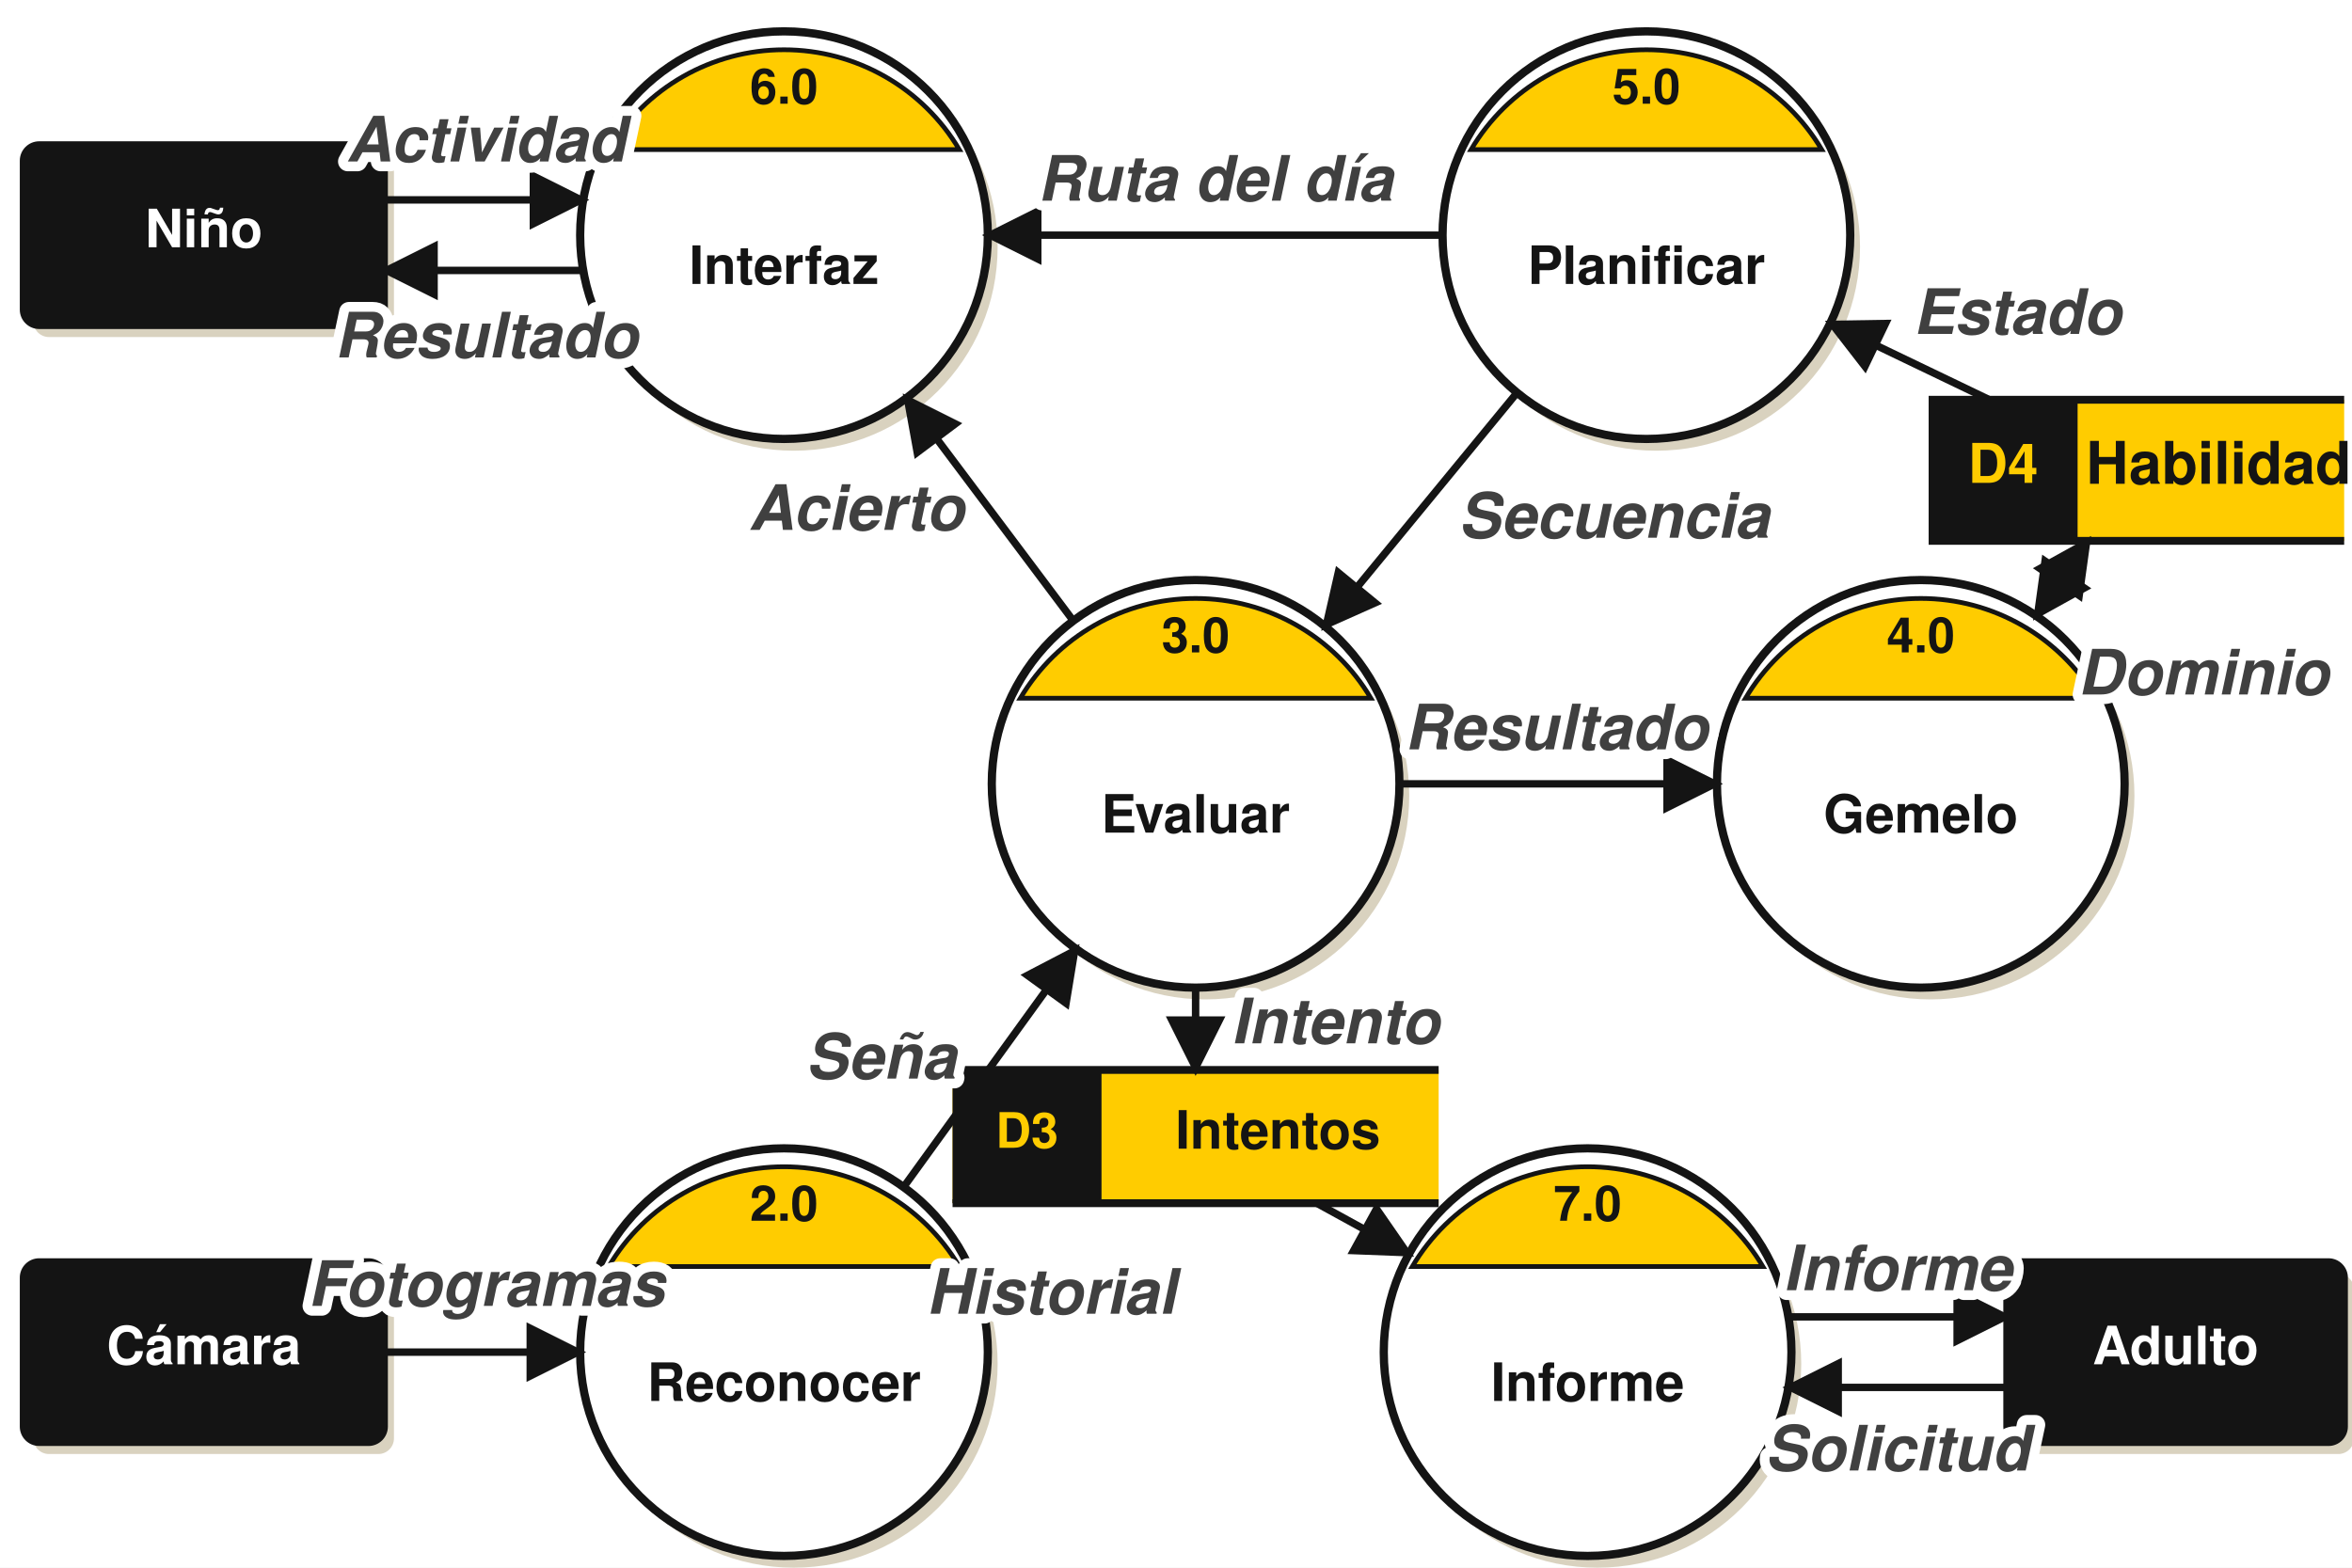
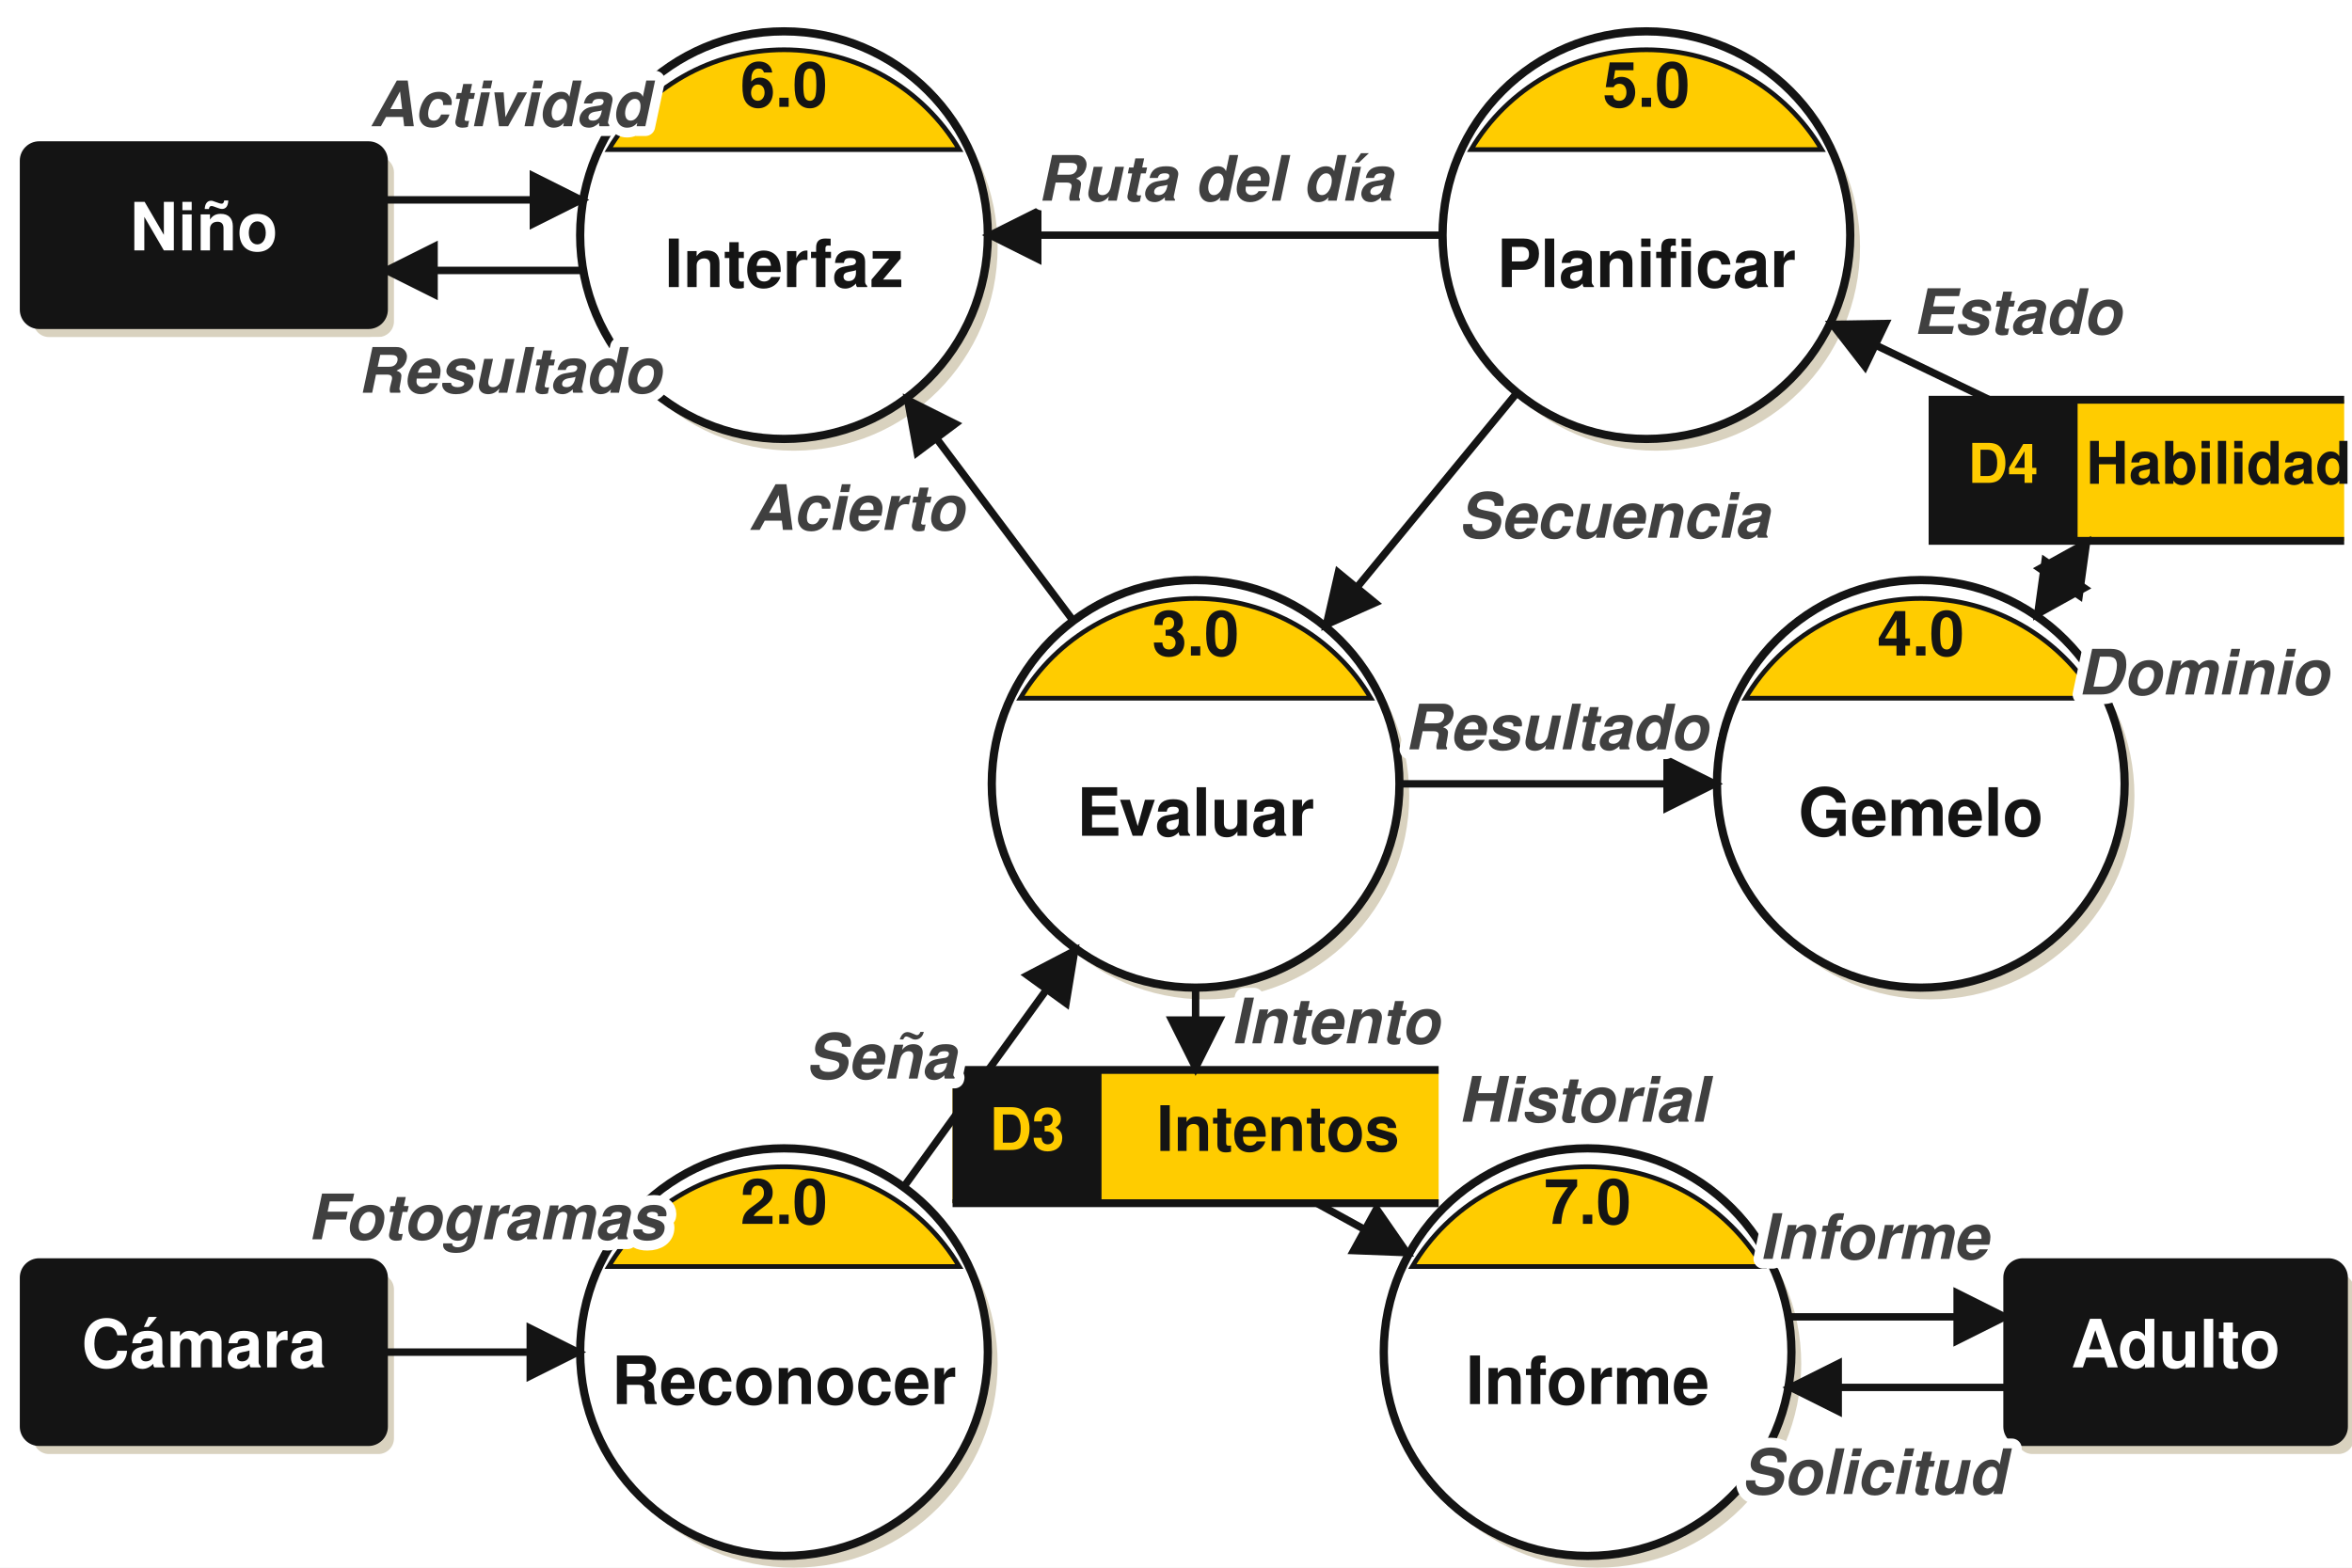
<svg xmlns="http://www.w3.org/2000/svg" viewBox="0 0 600 400" font-family="Helvetica, Arial, sans-serif" role="img" aria-label="DFD nivel 1 simplificado" width="600" height="400">
  <rect width="600" height="400" fill="#fff" />
  <defs>
    <marker id="arr" viewBox="0 0 10 10" refX="9" refY="5" markerWidth="8" markerHeight="8" orient="auto-start-reverse">
      <path d="M0,0 L10,5 L0,10 z" fill="#141414" />
    </marker>
    <marker id="arrO" viewBox="0 0 10 10" refX="9" refY="5" markerWidth="8" markerHeight="8" orient="auto-start-reverse">
      <path d="M0,0 L10,5 L0,10 z" fill="#fff" stroke="#141414" stroke-width="1.2" />
    </marker>
    <marker id="dot" viewBox="0 0 10 10" refX="5" refY="5" markerWidth="7" markerHeight="7">
      <circle cx="5" cy="5" r="3.6" fill="#fff" stroke="#141414" stroke-width="1.4" />
    </marker>
    <marker id="arrR" viewBox="0 0 10 10" refX="9" refY="5" markerWidth="8" markerHeight="8" orient="auto-start-reverse">
      <path d="M0,0 L10,5 L0,10 z" fill="#B3261E" />
    </marker>
  </defs>
  <rect x="8.5" y="40.0" width="92" height="46" rx="4" fill="#D9D2BF" stroke="none" stroke-width="1.4" />
  <rect x="6.0" y="37.0" width="92" height="46" rx="4" fill="#141414" stroke="#141414" stroke-width="1.9" />
-   <text x="52" y="60.0" font-size="13.5" text-anchor="middle" dominant-baseline="central" font-weight="700" fill="#fff">Niño</text>
+   <text x="52" y="60.0" font-size="17" text-anchor="middle" dominant-baseline="central" font-weight="700" fill="#fff">Niño</text>
  <rect x="8.5" y="325.0" width="92" height="46" rx="4" fill="#D9D2BF" stroke="none" stroke-width="1.4" />
  <rect x="6.0" y="322.0" width="92" height="46" rx="4" fill="#141414" stroke="#141414" stroke-width="1.9" />
-   <text x="52" y="345.0" font-size="13.5" text-anchor="middle" dominant-baseline="central" font-weight="700" fill="#fff">Cámara</text>
+   <text x="52" y="345.0" font-size="17" text-anchor="middle" dominant-baseline="central" font-weight="700" fill="#fff">Cámara</text>
  <rect x="514.5" y="325.0" width="86" height="46" rx="4" fill="#D9D2BF" stroke="none" stroke-width="1.4" />
  <rect x="512.0" y="322.0" width="86" height="46" rx="4" fill="#141414" stroke="#141414" stroke-width="1.9" />
-   <text x="555" y="345.0" font-size="13.5" text-anchor="middle" dominant-baseline="central" font-weight="700" fill="#fff">Adulto</text>
+   <text x="555" y="345.0" font-size="17" text-anchor="middle" dominant-baseline="central" font-weight="700" fill="#fff">Adulto</text>
  <circle cx="202.5" cy="63" r="52" fill="#D9D2BF" />
  <circle cx="200" cy="60" r="52" fill="#fff" stroke="#141414" stroke-width="2.1" />
  <path d="M155.28,38.16 A52,52 0 0 1 244.72,38.16 Z" fill="#FFCC00" stroke="#141414" stroke-width="1.2" />
-   <text x="200" y="23.6" font-size="12.5" text-anchor="middle" dominant-baseline="central" font-weight="800" fill="#141414">6.0</text>
-   <text x="200" y="69.36" font-size="13.5" text-anchor="middle" dominant-baseline="central" font-weight="600" fill="#141414">Interfaz</text>
+   <text x="200" y="23.6" font-size="16" text-anchor="middle" dominant-baseline="central" font-weight="800" fill="#141414">6.0</text>
+   <text x="200" y="69.36" font-size="17" text-anchor="middle" dominant-baseline="central" font-weight="600" fill="#141414">Interfaz</text>
  <circle cx="422.5" cy="63" r="52" fill="#D9D2BF" />
  <circle cx="420" cy="60" r="52" fill="#fff" stroke="#141414" stroke-width="2.1" />
  <path d="M375.28,38.16 A52,52 0 0 1 464.72,38.16 Z" fill="#FFCC00" stroke="#141414" stroke-width="1.2" />
-   <text x="420" y="23.6" font-size="12.5" text-anchor="middle" dominant-baseline="central" font-weight="800" fill="#141414">5.0</text>
-   <text x="420" y="69.36" font-size="13.5" text-anchor="middle" dominant-baseline="central" font-weight="600" fill="#141414">Planificar</text>
+   <text x="420" y="23.6" font-size="16" text-anchor="middle" dominant-baseline="central" font-weight="800" fill="#141414">5.0</text>
+   <text x="420" y="69.36" font-size="17" text-anchor="middle" dominant-baseline="central" font-weight="600" fill="#141414">Planificar</text>
  <circle cx="307.5" cy="203" r="52" fill="#D9D2BF" />
  <circle cx="305" cy="200" r="52" fill="#fff" stroke="#141414" stroke-width="2.1" />
  <path d="M260.28,178.16 A52,52 0 0 1 349.72,178.16 Z" fill="#FFCC00" stroke="#141414" stroke-width="1.2" />
-   <text x="305" y="163.6" font-size="12.5" text-anchor="middle" dominant-baseline="central" font-weight="800" fill="#141414">3.0</text>
-   <text x="305" y="209.36" font-size="13.5" text-anchor="middle" dominant-baseline="central" font-weight="600" fill="#141414">Evaluar</text>
+   <text x="305" y="163.6" font-size="16" text-anchor="middle" dominant-baseline="central" font-weight="800" fill="#141414">3.0</text>
+   <text x="305" y="209.36" font-size="17" text-anchor="middle" dominant-baseline="central" font-weight="600" fill="#141414">Evaluar</text>
  <circle cx="492.5" cy="203" r="52" fill="#D9D2BF" />
  <circle cx="490" cy="200" r="52" fill="#fff" stroke="#141414" stroke-width="2.1" />
  <path d="M445.28,178.16 A52,52 0 0 1 534.72,178.16 Z" fill="#FFCC00" stroke="#141414" stroke-width="1.2" />
-   <text x="490" y="163.6" font-size="12.5" text-anchor="middle" dominant-baseline="central" font-weight="800" fill="#141414">4.0</text>
-   <text x="490" y="209.36" font-size="13.5" text-anchor="middle" dominant-baseline="central" font-weight="600" fill="#141414">Gemelo</text>
+   <text x="490" y="163.6" font-size="16" text-anchor="middle" dominant-baseline="central" font-weight="800" fill="#141414">4.0</text>
+   <text x="490" y="209.36" font-size="17" text-anchor="middle" dominant-baseline="central" font-weight="600" fill="#141414">Gemelo</text>
  <circle cx="202.5" cy="348" r="52" fill="#D9D2BF" />
  <circle cx="200" cy="345" r="52" fill="#fff" stroke="#141414" stroke-width="2.1" />
  <path d="M155.28,323.16 A52,52 0 0 1 244.72,323.16 Z" fill="#FFCC00" stroke="#141414" stroke-width="1.2" />
-   <text x="200" y="308.6" font-size="12.5" text-anchor="middle" dominant-baseline="central" font-weight="800" fill="#141414">2.0</text>
-   <text x="200" y="354.36" font-size="13.5" text-anchor="middle" dominant-baseline="central" font-weight="600" fill="#141414">Reconocer</text>
+   <text x="200" y="308.6" font-size="16" text-anchor="middle" dominant-baseline="central" font-weight="800" fill="#141414">2.0</text>
+   <text x="200" y="354.36" font-size="17" text-anchor="middle" dominant-baseline="central" font-weight="600" fill="#141414">Reconocer</text>
  <circle cx="407.5" cy="348" r="52" fill="#D9D2BF" />
  <circle cx="405" cy="345" r="52" fill="#fff" stroke="#141414" stroke-width="2.1" />
  <path d="M360.28,323.16 A52,52 0 0 1 449.72,323.16 Z" fill="#FFCC00" stroke="#141414" stroke-width="1.2" />
-   <text x="405" y="308.6" font-size="12.5" text-anchor="middle" dominant-baseline="central" font-weight="800" fill="#141414">7.0</text>
-   <text x="405" y="354.36" font-size="13.5" text-anchor="middle" dominant-baseline="central" font-weight="600" fill="#141414">Informe</text>
+   <text x="405" y="308.6" font-size="16" text-anchor="middle" dominant-baseline="central" font-weight="800" fill="#141414">7.0</text>
+   <text x="405" y="354.36" font-size="17" text-anchor="middle" dominant-baseline="central" font-weight="600" fill="#141414">Informe</text>
  <rect x="243.0" y="273.0" width="124" height="34" fill="#FFCC00" stroke="none" />
  <rect x="243.0" y="273.0" width="38" height="34" fill="#141414" stroke="none" />
  <line x1="243.0" y1="273.0" x2="367.0" y2="273.0" stroke="#141414" stroke-width="2" />
  <line x1="243.0" y1="307.0" x2="367.0" y2="307.0" stroke="#141414" stroke-width="2" />
-   <text x="262.0" y="290.0" font-size="12.5" text-anchor="middle" dominant-baseline="central" font-weight="800" fill="#FFCC00">D3</text>
-   <text x="326.0" y="290.0" font-size="13.5" text-anchor="middle" dominant-baseline="central" font-weight="600" fill="#141414">Intentos</text>
+   <text x="262.0" y="290.0" font-size="15" text-anchor="middle" dominant-baseline="central" font-weight="800" fill="#FFCC00">D3</text>
+   <text x="326.0" y="290.0" font-size="16" text-anchor="middle" dominant-baseline="central" font-weight="600" fill="#141414">Intentos</text>
  <rect x="492.0" y="102.0" width="106" height="36" fill="#FFCC00" stroke="none" />
  <rect x="492.0" y="102.0" width="38" height="36" fill="#141414" stroke="none" />
  <line x1="492.0" y1="102.0" x2="598.0" y2="102.0" stroke="#141414" stroke-width="2" />
  <line x1="492.0" y1="138.0" x2="598.0" y2="138.0" stroke="#141414" stroke-width="2" />
  <text x="511.0" y="120.0" font-size="14" text-anchor="middle" dominant-baseline="central" font-weight="800" fill="#FFCC00">D4</text>
  <text x="566.0" y="120.0" font-size="15" text-anchor="middle" dominant-baseline="central" font-weight="600" fill="#141414">Habilidad</text>
  <path d="M98.0,51.0 L148.8,51.0" fill="none" stroke="#141414" stroke-width="1.9" marker-end="url(#arr)" stroke-linejoin="round" />
-   <text x="124" y="36" font-size="16" text-anchor="middle" dominant-baseline="central" font-weight="600" font-style="italic" fill="#404040" paint-order="stroke" stroke="#fff" stroke-width="5" stroke-linejoin="round">Actividad</text>
+   <text x="130" y="27" font-size="16" text-anchor="middle" dominant-baseline="central" font-weight="600" font-style="italic" fill="#404040" paint-order="stroke" stroke="#fff" stroke-width="5" stroke-linejoin="round">Actividad</text>
  <path d="M148.8,69.0 L98.0,69.0" fill="none" stroke="#141414" stroke-width="1.9" marker-end="url(#arr)" stroke-linejoin="round" />
-   <text x="124" y="86" font-size="16" text-anchor="middle" dominant-baseline="central" font-weight="600" font-style="italic" fill="#404040" paint-order="stroke" stroke="#fff" stroke-width="5" stroke-linejoin="round">Resultado</text>
+   <text x="130" y="95" font-size="16" text-anchor="middle" dominant-baseline="central" font-weight="600" font-style="italic" fill="#404040" paint-order="stroke" stroke="#fff" stroke-width="5" stroke-linejoin="round">Resultado</text>
  <path d="M98.0,345.0 L148.0,345.0" fill="none" stroke="#141414" stroke-width="1.9" marker-end="url(#arr)" stroke-linejoin="round" />
-   <text x="124" y="328" font-size="16" text-anchor="middle" dominant-baseline="central" font-weight="600" font-style="italic" fill="#404040" paint-order="stroke" stroke="#fff" stroke-width="5" stroke-linejoin="round">Fotogramas</text>
+   <text x="124" y="311" font-size="16" text-anchor="middle" dominant-baseline="central" font-weight="600" font-style="italic" fill="#404040" paint-order="stroke" stroke="#fff" stroke-width="5" stroke-linejoin="round">Fotogramas</text>
  <path d="M230.5,302.9 L274.5,242.1" fill="none" stroke="#141414" stroke-width="1.9" marker-end="url(#arr)" stroke-linejoin="round" />
  <text x="244" y="270" font-size="16" text-anchor="end" dominant-baseline="central" font-weight="600" font-style="italic" fill="#404040" paint-order="stroke" stroke="#fff" stroke-width="5" stroke-linejoin="round">Seña</text>
  <path d="M273.8,158.4 L231.2,101.6" fill="none" stroke="#141414" stroke-width="1.9" marker-end="url(#arr)" stroke-linejoin="round" />
  <text x="246" y="130" font-size="16" text-anchor="end" dominant-baseline="central" font-weight="600" font-style="italic" fill="#404040" paint-order="stroke" stroke="#fff" stroke-width="5" stroke-linejoin="round">Acierto</text>
  <path d="M368.0,60.0 L252.0,60.0" fill="none" stroke="#141414" stroke-width="1.9" marker-end="url(#arr)" stroke-linejoin="round" />
  <text x="310" y="46" font-size="16" text-anchor="middle" dominant-baseline="central" font-weight="600" font-style="italic" fill="#404040" paint-order="stroke" stroke="#fff" stroke-width="5" stroke-linejoin="round">Ruta del día</text>
  <path d="M387.0,100.2 L338.0,159.8" fill="none" stroke="#141414" stroke-width="1.9" marker-end="url(#arr)" stroke-linejoin="round" />
  <text x="372" y="132" font-size="16" text-anchor="start" dominant-baseline="central" font-weight="600" font-style="italic" fill="#404040" paint-order="stroke" stroke="#fff" stroke-width="5" stroke-linejoin="round">Secuencia</text>
  <path d="M357.0,200.0 L438.0,200.0" fill="none" stroke="#141414" stroke-width="1.9" marker-end="url(#arr)" stroke-linejoin="round" />
  <text x="397" y="186" font-size="16" text-anchor="middle" dominant-baseline="central" font-weight="600" font-style="italic" fill="#404040" paint-order="stroke" stroke="#fff" stroke-width="5" stroke-linejoin="round">Resultado</text>
  <path d="M305.0,252.0 L305.0,273.0" fill="none" stroke="#141414" stroke-width="1.9" marker-end="url(#arr)" stroke-linejoin="round" />
  <text x="314" y="261" font-size="16" text-anchor="start" dominant-baseline="central" font-weight="600" font-style="italic" fill="#404040" paint-order="stroke" stroke="#fff" stroke-width="5" stroke-linejoin="round">Intento</text>
  <path d="M335.9,307.0 L359.4,319.9" fill="none" stroke="#141414" stroke-width="1.9" marker-end="url(#arr)" stroke-linejoin="round" />
-   <text x="300" y="330" font-size="16" text-anchor="end" dominant-baseline="central" font-weight="600" font-style="italic" fill="#404040" paint-order="stroke" stroke="#fff" stroke-width="5" stroke-linejoin="round">Historial</text>
+   <text x="372" y="281" font-size="16" text-anchor="start" dominant-baseline="central" font-weight="600" font-style="italic" fill="#404040" paint-order="stroke" stroke="#fff" stroke-width="5" stroke-linejoin="round">Historial</text>
  <path d="M519.5,157.1 L532.6,138.0" fill="none" stroke="#141414" stroke-width="1.9" marker-end="url(#arr)" marker-start="url(#arr)" stroke-linejoin="round" />
  <text x="530" y="172" font-size="16" text-anchor="start" dominant-baseline="central" font-weight="600" font-style="italic" fill="#404040" paint-order="stroke" stroke="#fff" stroke-width="5" stroke-linejoin="round">Dominio</text>
  <path d="M507.5,102.0 L466.9,82.5" fill="none" stroke="#141414" stroke-width="1.9" marker-end="url(#arr)" stroke-linejoin="round" />
  <text x="488" y="80" font-size="16" text-anchor="start" dominant-baseline="central" font-weight="600" font-style="italic" fill="#404040" paint-order="stroke" stroke="#fff" stroke-width="5" stroke-linejoin="round">Estado</text>
  <path d="M456.2,336.0 L512.0,336.0" fill="none" stroke="#141414" stroke-width="1.9" marker-end="url(#arr)" stroke-linejoin="round" />
-   <text x="484" y="324" font-size="16" text-anchor="middle" dominant-baseline="central" font-weight="600" font-style="italic" fill="#404040" paint-order="stroke" stroke="#fff" stroke-width="5" stroke-linejoin="round">Informe</text>
+   <text x="478" y="316" font-size="16" text-anchor="middle" dominant-baseline="central" font-weight="600" font-style="italic" fill="#404040" paint-order="stroke" stroke="#fff" stroke-width="5" stroke-linejoin="round">Informe</text>
  <path d="M512.0,354.0 L456.2,354.0" fill="none" stroke="#141414" stroke-width="1.9" marker-end="url(#arr)" stroke-linejoin="round" />
-   <text x="484" y="370" font-size="16" text-anchor="middle" dominant-baseline="central" font-weight="600" font-style="italic" fill="#404040" paint-order="stroke" stroke="#fff" stroke-width="5" stroke-linejoin="round">Solicitud</text>
+   <text x="478" y="376" font-size="16" text-anchor="middle" dominant-baseline="central" font-weight="600" font-style="italic" fill="#404040" paint-order="stroke" stroke="#fff" stroke-width="5" stroke-linejoin="round">Solicitud</text>
</svg>
